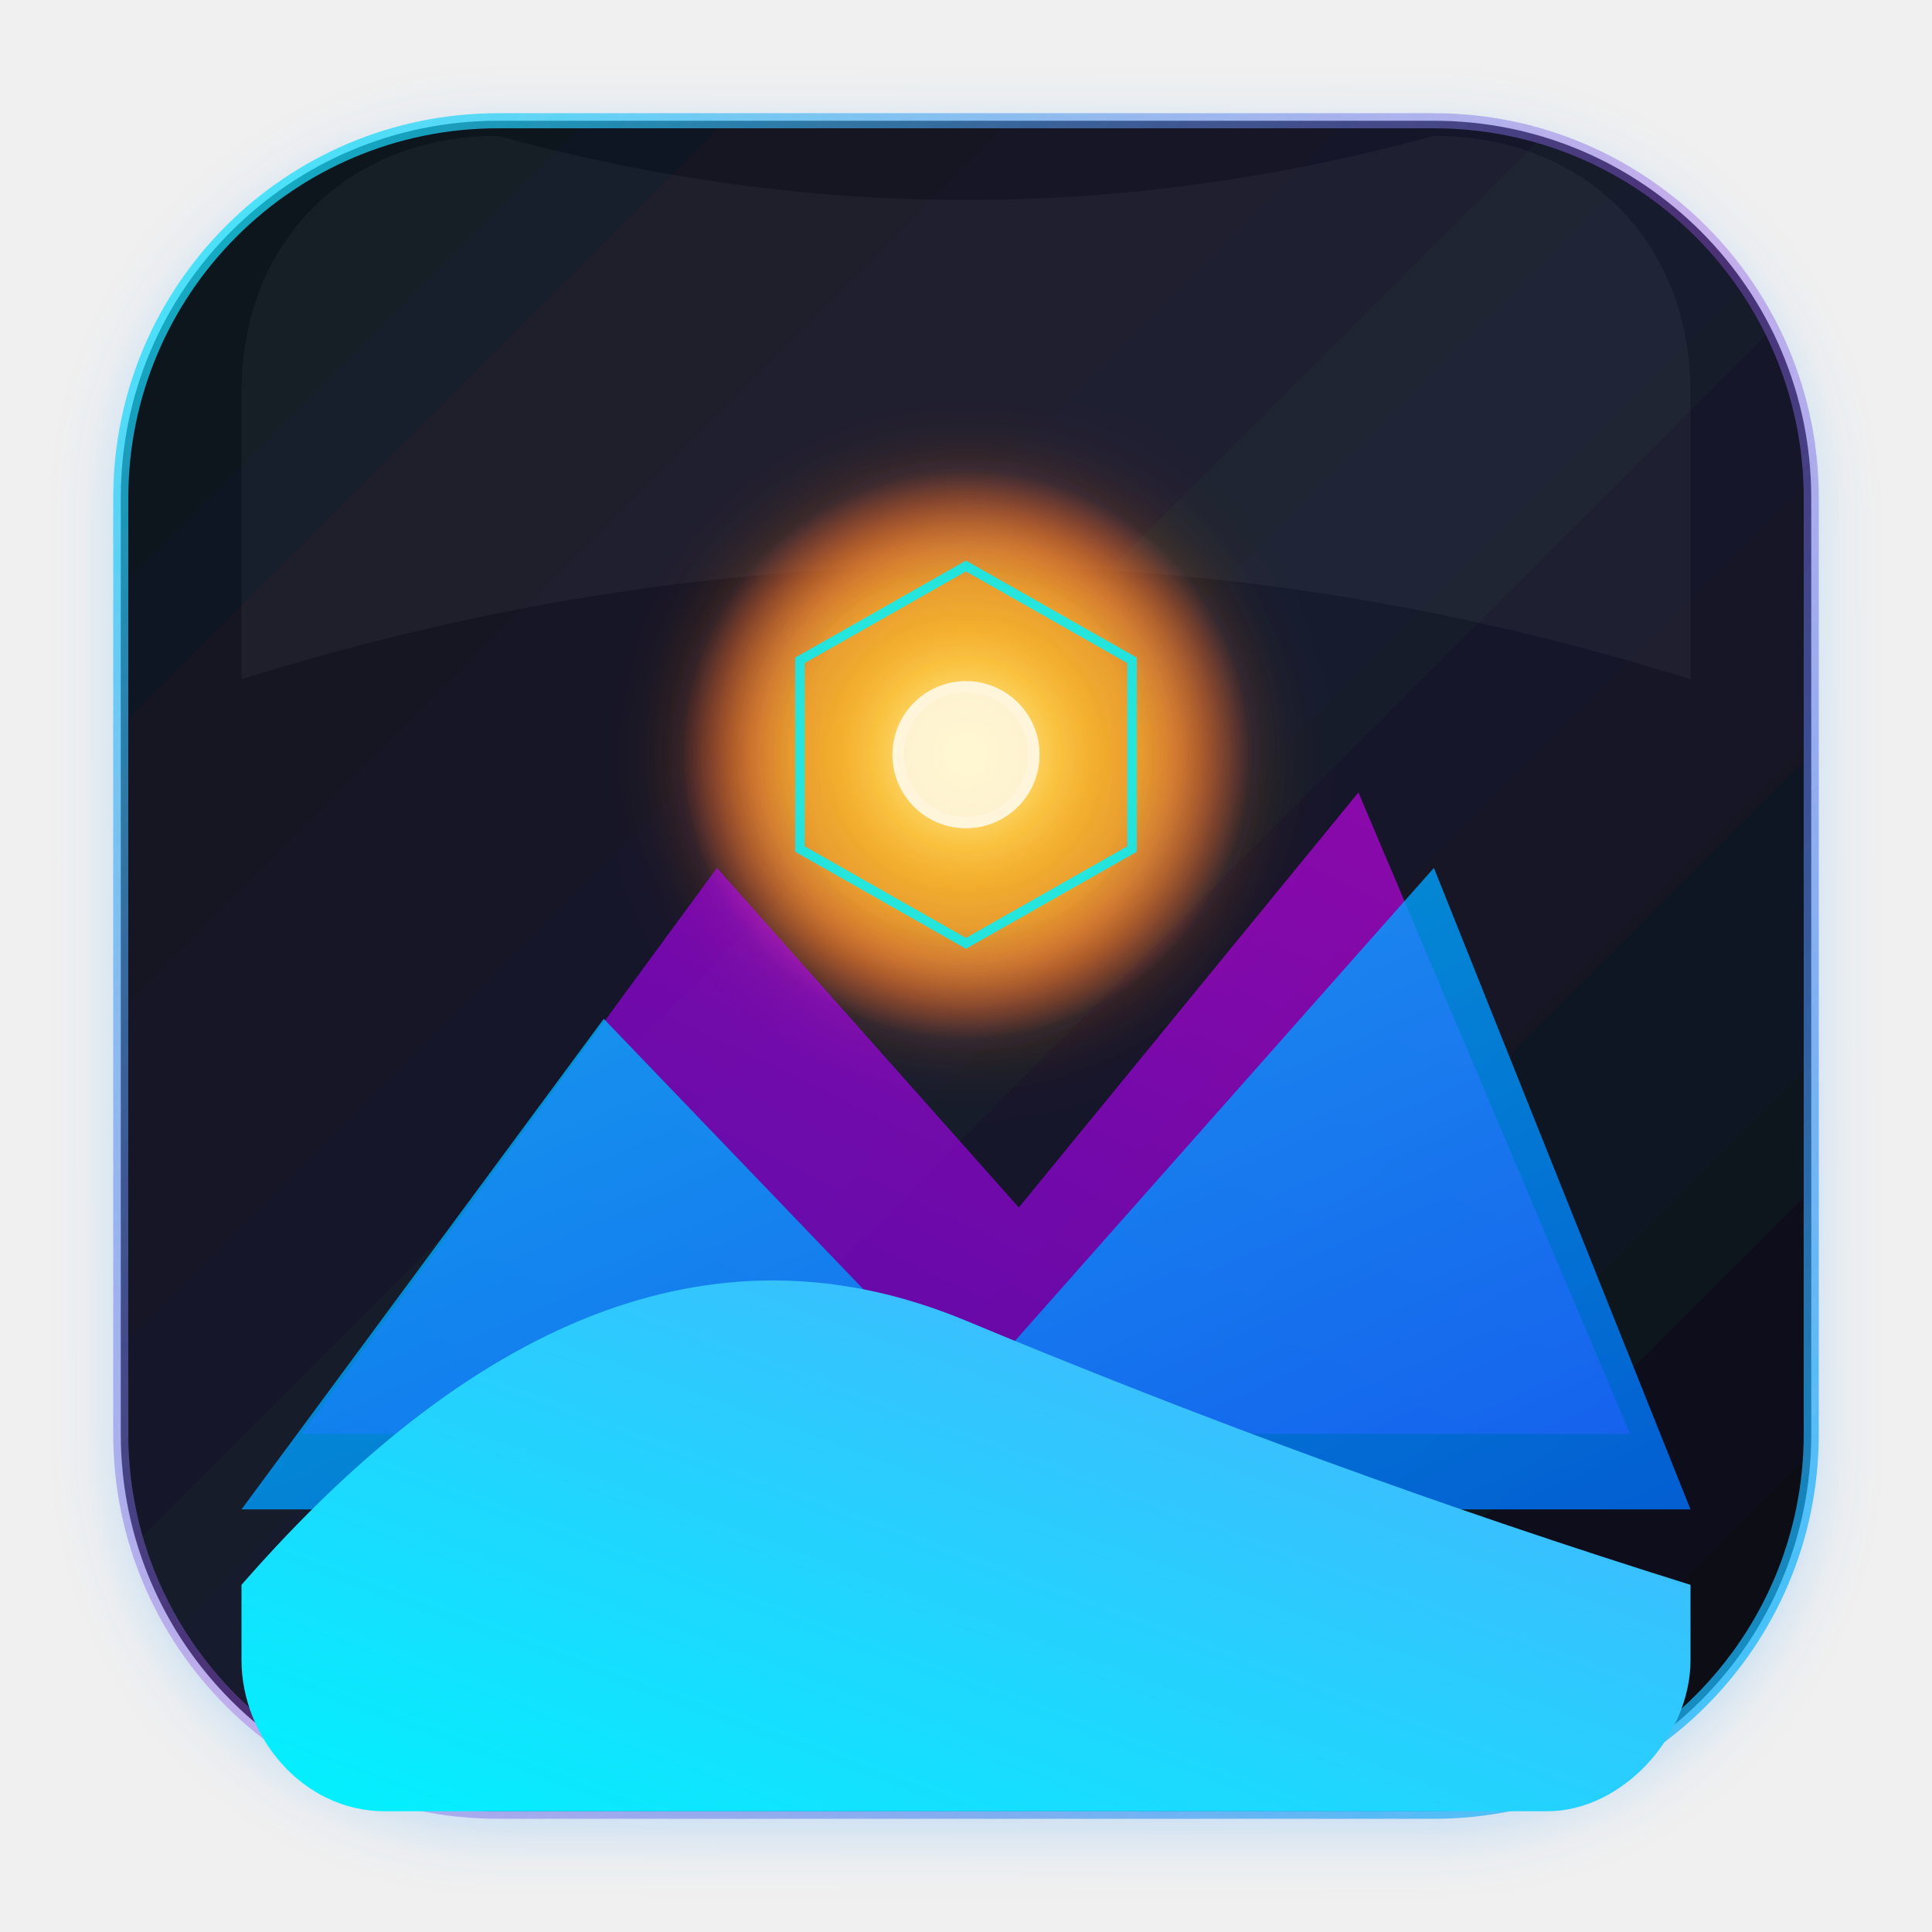
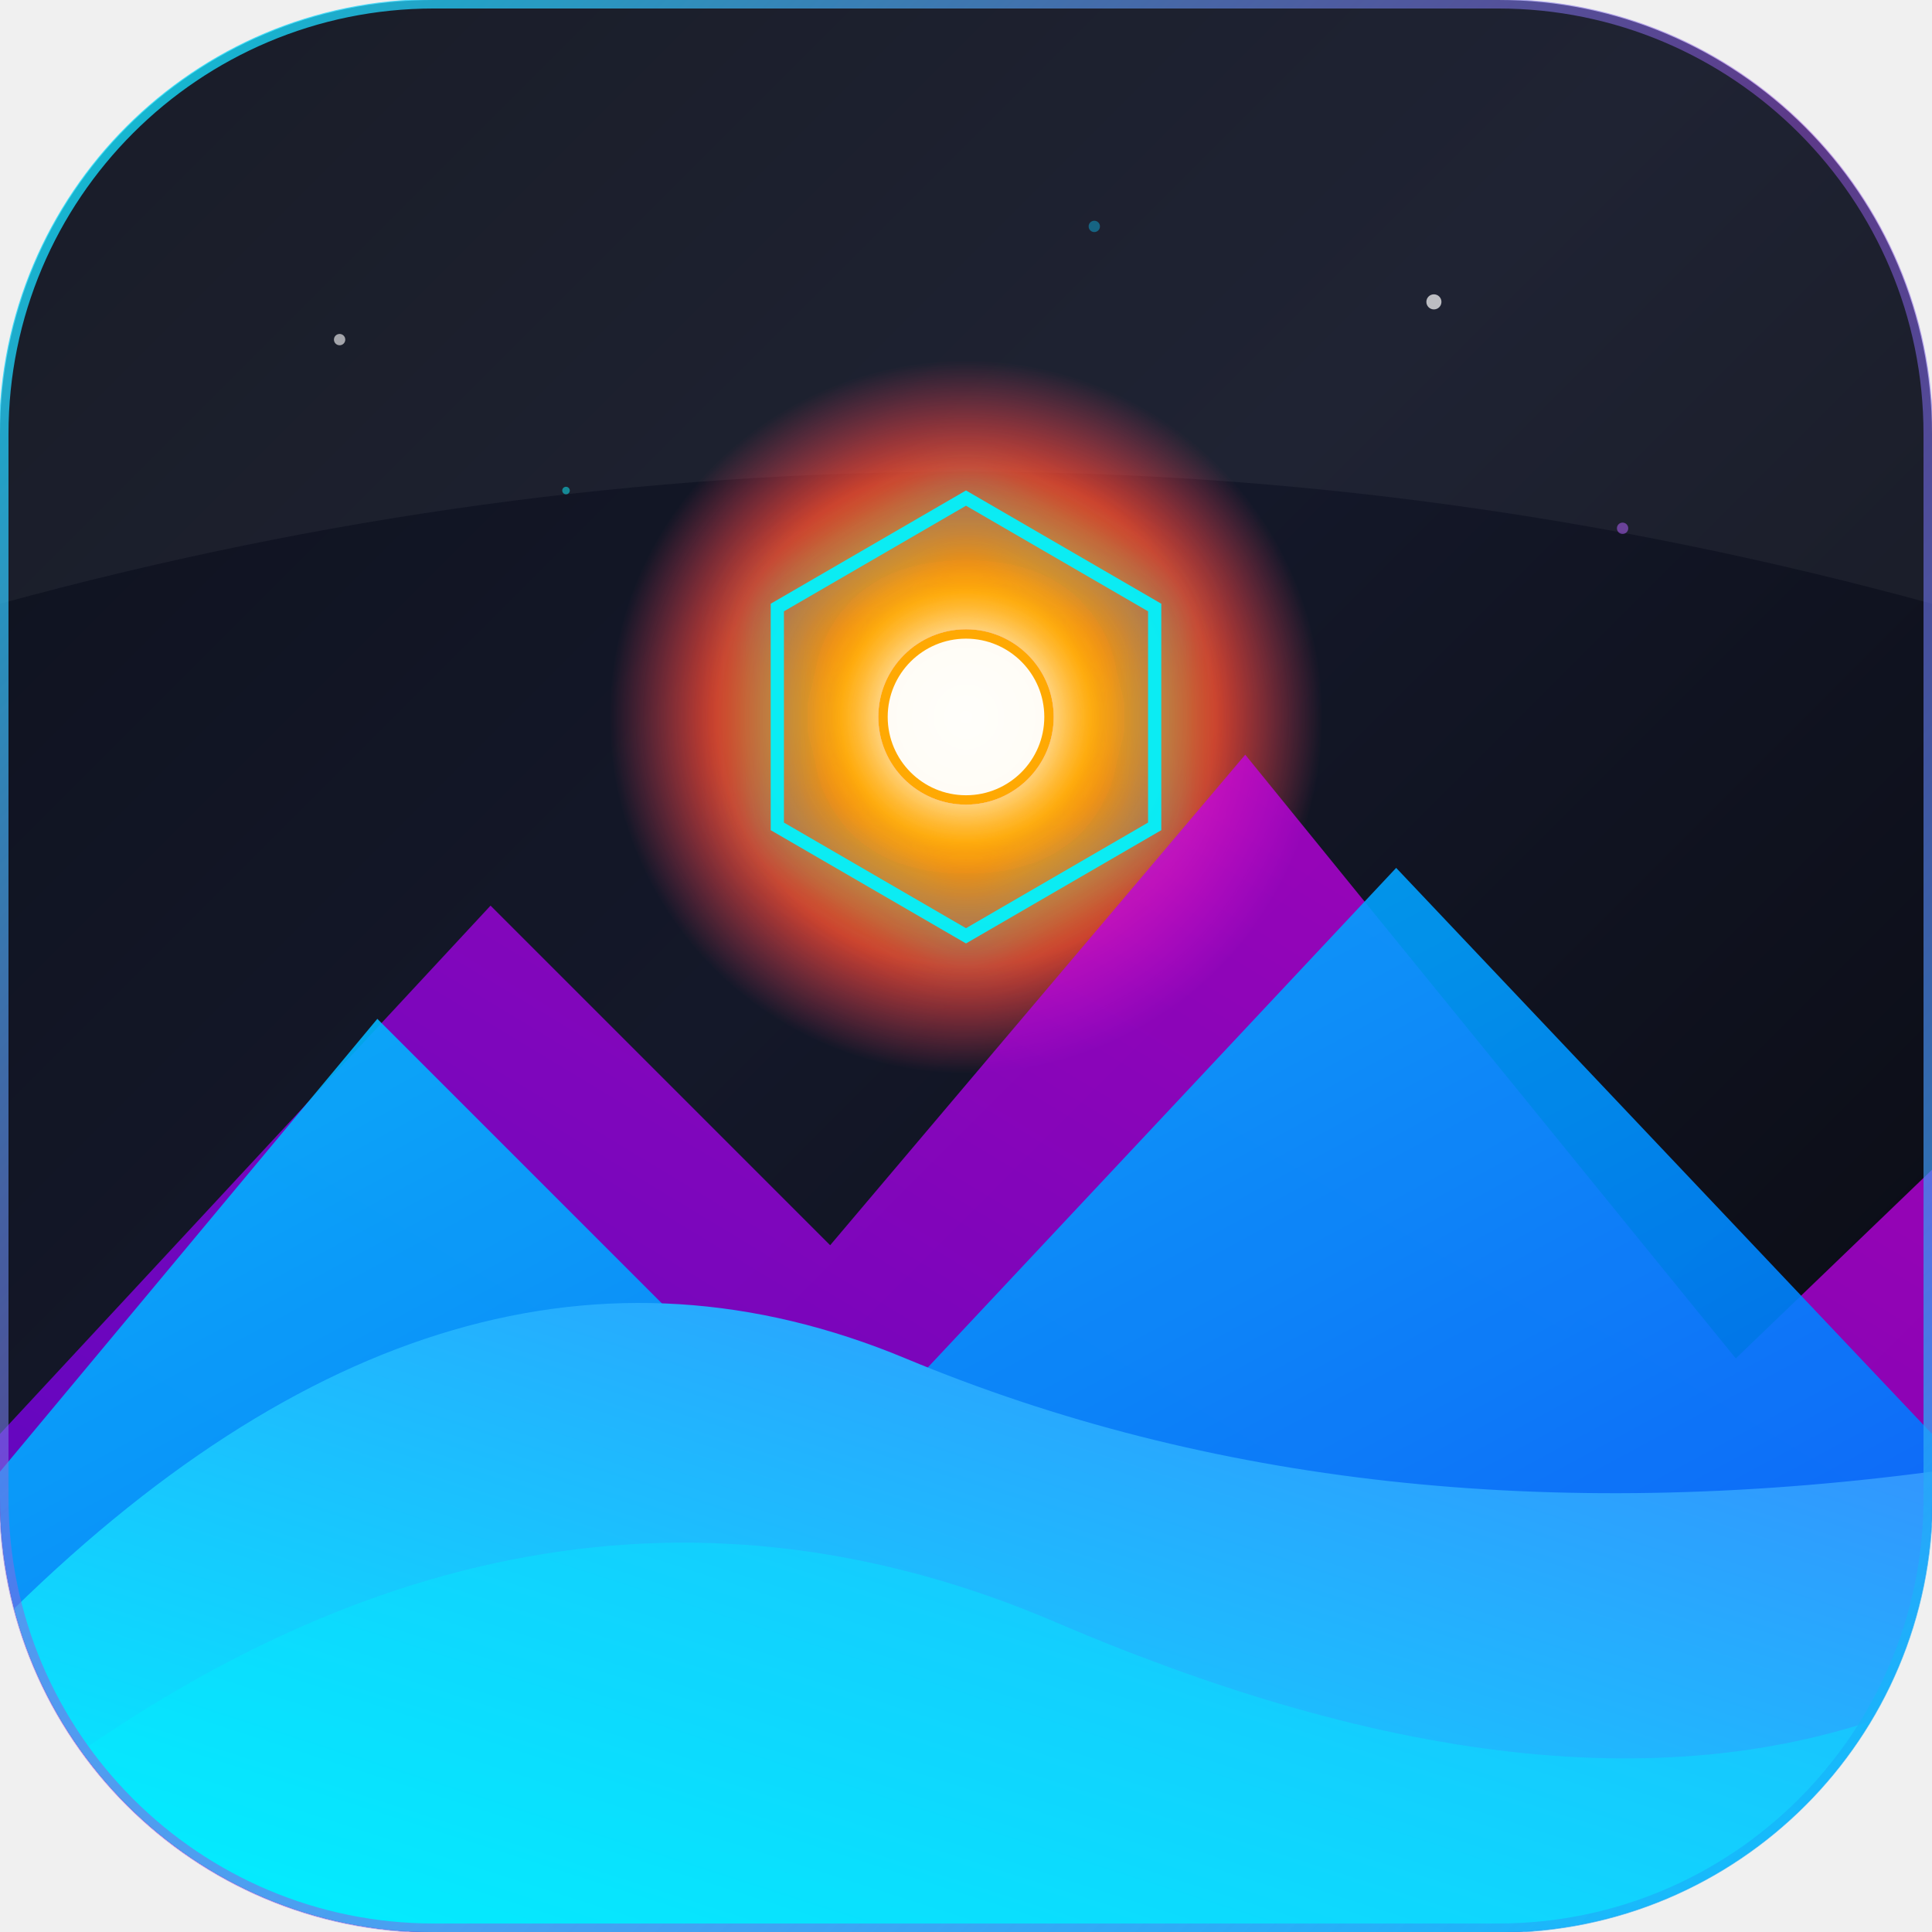
<svg xmlns="http://www.w3.org/2000/svg" viewBox="0 0 512 512" width="512" height="512">
  <defs>
-     <filter id="appShadow" x="-20%" y="-20%" width="140%" height="140%">
-       <feDropShadow dx="0" dy="16" stdDeviation="20" flood-color="#000000" flood-opacity="0.6" />
-       <feDropShadow dx="0" dy="4" stdDeviation="8" flood-color="#4FACFE" flood-opacity="0.3" />
-     </filter>
-     <filter id="neonGlow" x="-30%" y="-30%" width="160%" height="160%">
-       <feGaussianBlur stdDeviation="12" result="blur" />
-       <feComposite in="SourceGraphic" in2="blur" operator="over" />
-     </filter>
    <linearGradient id="bgGrad" x1="0%" y1="0%" x2="100%" y2="100%">
-       <stop offset="0%" stop-color="#0F111A" />
-       <stop offset="50%" stop-color="#161B2E" />
-       <stop offset="100%" stop-color="#0A0C14" />
+       <stop offset="0%" stop-color="#0E111D" />
+       <stop offset="45%" stop-color="#141829" />
+       <stop offset="100%" stop-color="#08090F" />
    </linearGradient>
    <linearGradient id="borderGrad" x1="0%" y1="0%" x2="100%" y2="100%">
-       <stop offset="0%" stop-color="#00F2FE" stop-opacity="0.8" />
-       <stop offset="50%" stop-color="#9B51E0" stop-opacity="0.4" />
-       <stop offset="100%" stop-color="#00C6FF" stop-opacity="0.8" />
+       <stop offset="0%" stop-color="#00F2FE" stop-opacity="0.85" />
+       <stop offset="50%" stop-color="#9B51E0" stop-opacity="0.5" />
+       <stop offset="100%" stop-color="#00C6FF" stop-opacity="0.85" />
    </linearGradient>
    <linearGradient id="mountainBack" x1="0%" y1="100%" x2="100%" y2="0%">
-       <stop offset="0%" stop-color="#7F00FF" />
-       <stop offset="100%" stop-color="#E100FF" />
+       <stop offset="0%" stop-color="#6A00F4" />
+       <stop offset="100%" stop-color="#D800E6" />
    </linearGradient>
    <linearGradient id="mountainMid" x1="0%" y1="0%" x2="100%" y2="100%">
      <stop offset="0%" stop-color="#00C6FF" />
-       <stop offset="100%" stop-color="#0072FF" />
+       <stop offset="100%" stop-color="#0062FF" />
    </linearGradient>
    <linearGradient id="mountainFront" x1="0%" y1="100%" x2="100%" y2="0%">
      <stop offset="0%" stop-color="#00F2FE" />
-       <stop offset="100%" stop-color="#4FACFE" />
+       <stop offset="100%" stop-color="#3A88FE" />
    </linearGradient>
    <radialGradient id="sunGlow" cx="50%" cy="50%" r="50%">
-       <stop offset="0%" stop-color="#FFD200" />
-       <stop offset="60%" stop-color="#F7971E" />
-       <stop offset="100%" stop-color="#FF512F" stop-opacity="0" />
+       <stop offset="0%" stop-color="#FFF3A8" />
+       <stop offset="35%" stop-color="#FFA800" />
+       <stop offset="70%" stop-color="#FF4B2B" stop-opacity="0.8" />
+       <stop offset="100%" stop-color="#FF416C" stop-opacity="0" />
    </radialGradient>
+     <clipPath id="squircleClip">
+       <rect x="0" y="0" width="512" height="512" rx="115" ry="115" />
+     </clipPath>
+     <filter id="neonGlow" x="-20%" y="-20%" width="140%" height="140%">
+       <feGaussianBlur stdDeviation="8" result="blur" />
+       <feComposite in="SourceGraphic" in2="blur" operator="over" />
+     </filter>
  </defs>
-   <g filter="url(#appShadow)">
-     <rect x="32" y="32" width="448" height="448" rx="100" fill="url(#bgGrad)" stroke="url(#borderGrad)" stroke-width="4" />
+   <g clip-path="url(#squircleClip)">
+     <rect x="0" y="0" width="512" height="512" fill="url(#bgGrad)" />
+     <circle cx="90" cy="90" r="1.5" fill="#FFFFFF" opacity="0.6" />
+     <circle cx="150" cy="130" r="1" fill="#00F2FE" opacity="0.5" />
+     <circle cx="380" cy="80" r="2" fill="#FFFFFF" opacity="0.7" />
+     <circle cx="430" cy="140" r="1.5" fill="#9B51E0" opacity="0.6" />
+     <circle cx="290" cy="60" r="1.5" fill="#00C6FF" opacity="0.4" />
+     <path d="M 0 0 L 512 0 L 512 160 Q 256 90 0 160 Z" fill="#FFFFFF" fill-opacity="0.05" />
+     <circle cx="256" cy="190" r="95" fill="url(#sunGlow)" />
+     <g stroke="#00F2FE" stroke-width="3.5" fill="none" filter="url(#neonGlow)" opacity="0.95">
+       <polygon points="256,132 306,161 306,219 256,248 206,219 206,161" />
+       <circle cx="256" cy="190" r="22" fill="#FFFFFF" stroke="#FFA800" stroke-width="2.5" />
+     </g>
+     <path d="M 0 460 L 0 380 L 130 240 L 220 330 L 330 200 L 460 360 L 512 310 L 512 512 L 0 512 Z" fill="url(#mountainBack)" opacity="0.75" />
+     <path d="M 0 470 L 0 390 L 100 270 L 220 390 L 370 230 L 512 380 L 512 512 L 0 512 Z" fill="url(#mountainMid)" opacity="0.9" />
+     <path d="M 0 430 Q 120 310 240 360 T 512 390 L 512 512 L 0 512 Z" fill="url(#mountainFront)" />
+     <path d="M 0 480 Q 140 370 280 430 T 512 450 L 512 512 L 0 512 Z" fill="#00F2FE" opacity="0.35" />
  </g>
-   <path d="M 132 36 Q 256 70 380 36 C 420 36 448 64 448 104 L 448 180 Q 256 120 64 180 L 64 104 C 64 64 92 36 132 36 Z" fill="#FFFFFF" fill-opacity="0.04" />
-   <circle cx="256" cy="200" r="75" fill="url(#sunGlow)" filter="url(#neonGlow)" />
-   <path d="M 80 380 L 190 230 L 270 320 L 360 210 L 432 380 Z" fill="url(#mountainBack)" opacity="0.6" />
-   <path d="M 64 400 L 160 270 L 256 370 L 380 230 L 448 400 Z" fill="url(#mountainMid)" opacity="0.8" />
-   <path d="M 64 420 Q 160 310 256 350 T 448 420 L 448 440 C 448 460 430 480 410 480 L 102 480 C 80 480 64 460 64 440 Z" fill="url(#mountainFront)" />
-   <g stroke="#FFFFFF" stroke-width="3" stroke-linecap="round" opacity="0.85" filter="url(#neonGlow)">
-     <polygon points="256,150 300,175 300,225 256,250 212,225 212,175" fill="none" stroke="#00F2FE" stroke-width="2.5" />
-     <circle cx="256" cy="200" r="18" fill="#FFFFFF" fill-opacity="0.9" />
-   </g>
+   <rect x="1" y="1" width="510" height="510" rx="114" ry="114" fill="none" stroke="url(#borderGrad)" stroke-width="2.5" />
</svg>
